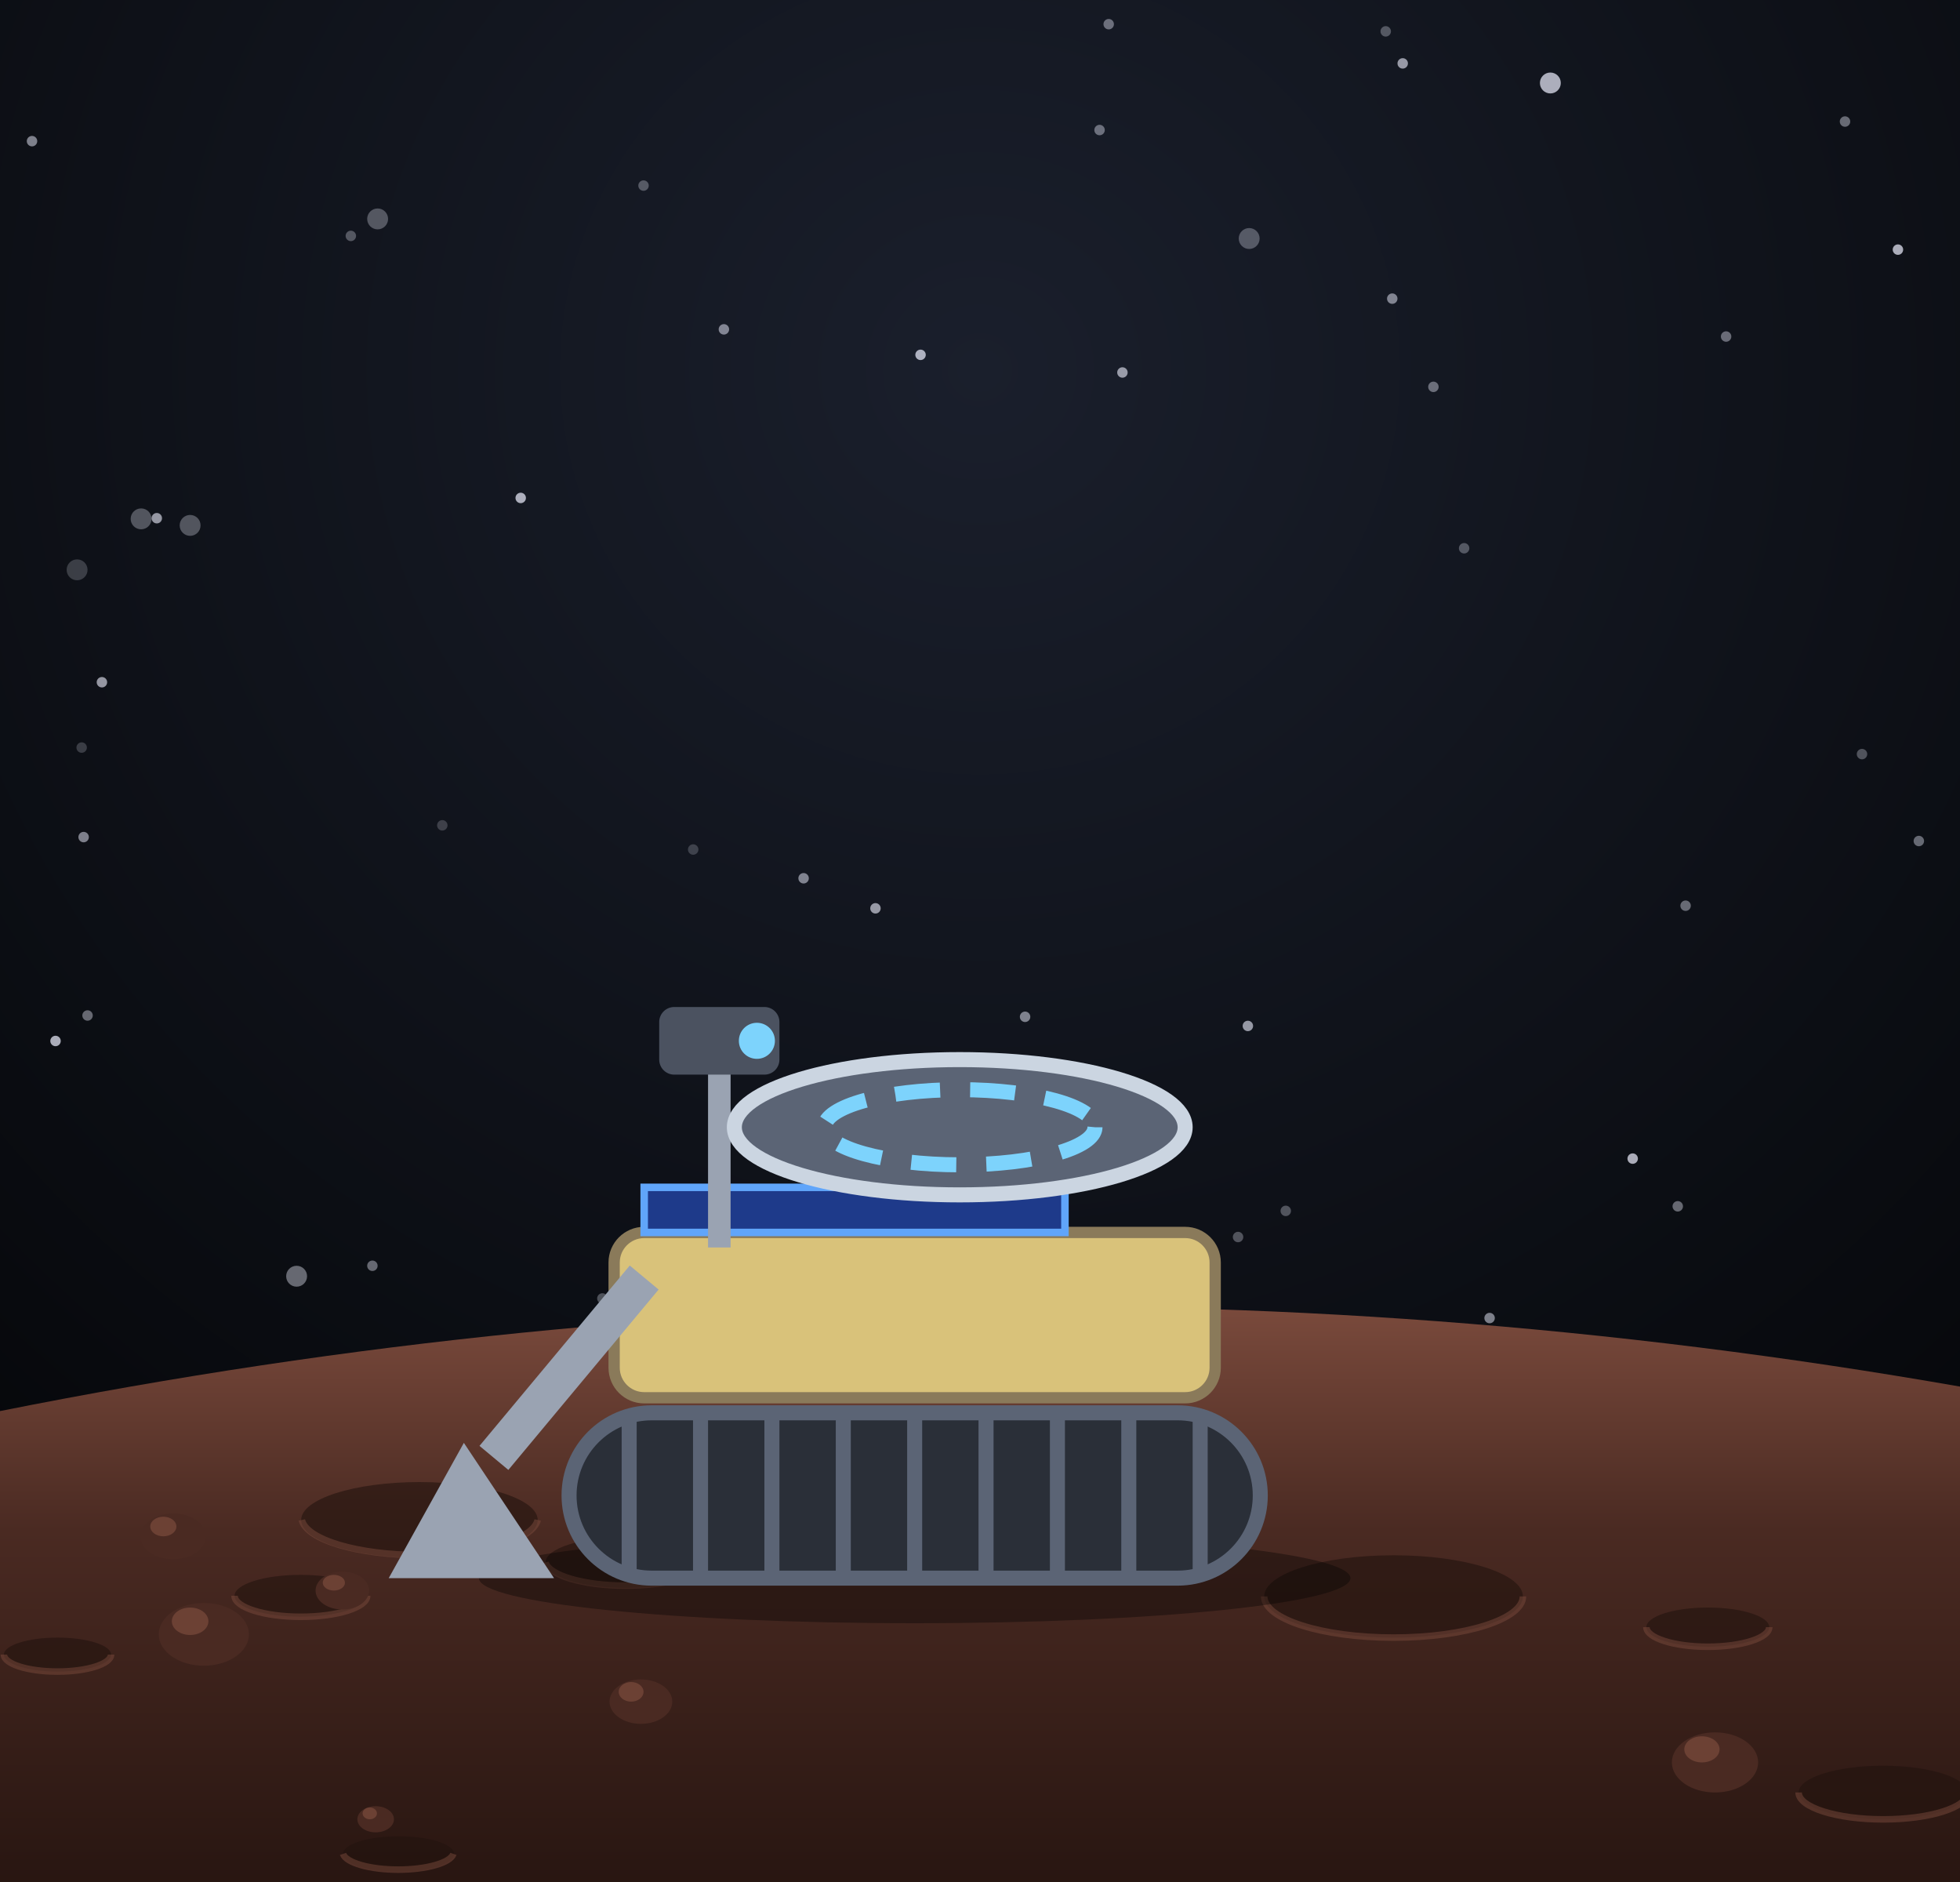
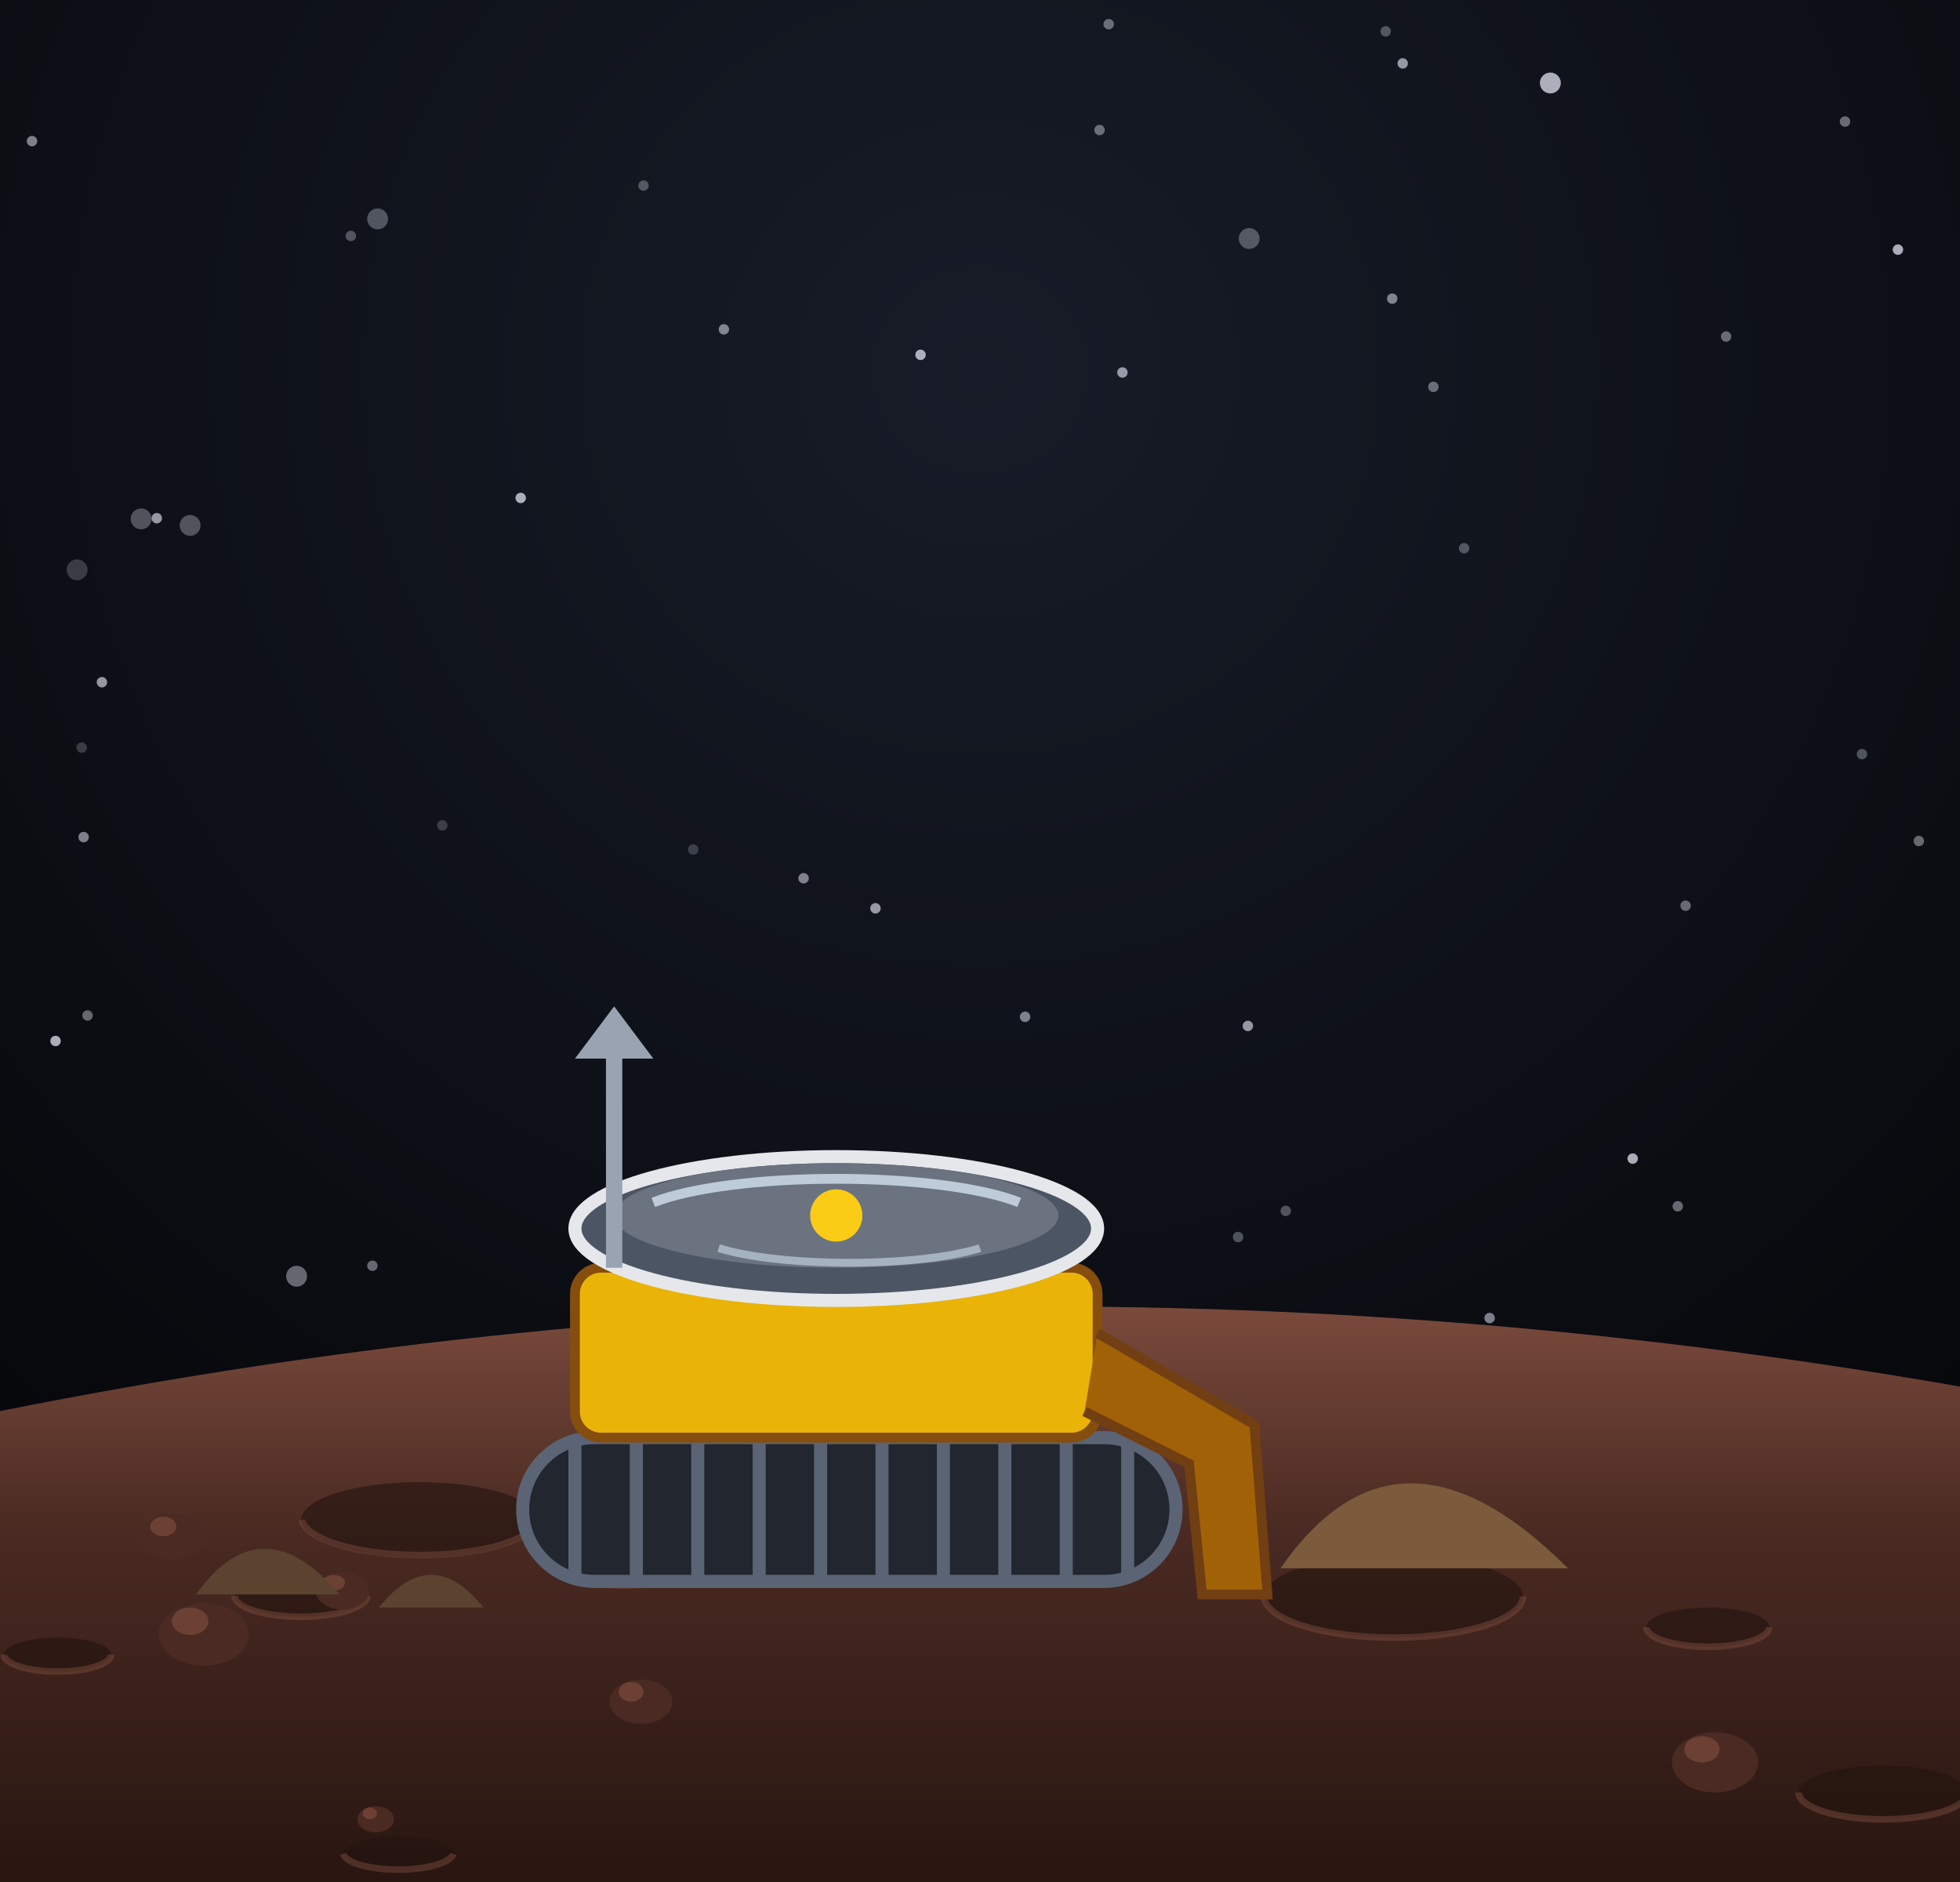
<svg xmlns="http://www.w3.org/2000/svg" viewBox="0 0 300 288" width="300" height="288">
  <defs>
    <filter id="glow" x="-50%" y="-50%" width="200%" height="200%">
      <feGaussianBlur stdDeviation="4" result="b" />
      <feMerge>
        <feMergeNode in="b" />
        <feMergeNode in="SourceGraphic" />
      </feMerge>
    </filter>
    <filter id="soft" x="-50%" y="-50%" width="200%" height="200%">
      <feGaussianBlur stdDeviation="9" />
    </filter>
    <radialGradient id="bg" cx="50%" cy="20%" r="85%">
-       <stop offset="0%" stop-color="#1a1f2c" />
+       <stop offset="0%" stop-color="#171c28" />
      <stop offset="100%" stop-color="#040507" />
    </radialGradient>
    <linearGradient id="shHull" x1="0" y1="0" x2="1" y2="0">
      <stop offset="0" stop-color="#e3e7ee" stop-opacity="1" />
      <stop offset="0.45" stop-color="#9aa3b2" stop-opacity="1" />
      <stop offset="1" stop-color="#3b424f" stop-opacity="1" />
    </linearGradient>
    <radialGradient id="shTank" cx="35%" cy="35%" r="70%">
      <stop offset="0" stop-color="#f4f6fa" stop-opacity="1" />
      <stop offset="0.55" stop-color="#a7b0be" stop-opacity="1" />
      <stop offset="1" stop-color="#4b5260" stop-opacity="1" />
    </radialGradient>
    <linearGradient id="shRad" x1="0" y1="0" x2="0" y2="1">
      <stop offset="0" stop-color="#3a4252" stop-opacity="1" />
      <stop offset="1" stop-color="#262c38" stop-opacity="1" />
    </linearGradient>
    <linearGradient id="shPv" x1="0" y1="0" x2="0" y2="1">
      <stop offset="0" stop-color="#1e3a8a" stop-opacity="1" />
      <stop offset="1" stop-color="#172554" stop-opacity="1" />
    </linearGradient>
  </defs>
  <rect width="300" height="288" fill="url(#bg)" />
  <circle cx="169.7" cy="3.7" r="0.8" fill="#eef0ff" opacity="0.4" />
  <circle cx="74.6" cy="258.9" r="0.8" fill="#eef0ff" opacity="0.2" />
  <circle cx="189.5" cy="189.3" r="0.8" fill="#eef0ff" opacity="0.3" />
  <circle cx="21.6" cy="79.4" r="1.6" fill="#eef0ff" opacity="0.3" />
  <circle cx="134" cy="139" r="0.8" fill="#eef0ff" opacity="0.6" />
  <circle cx="11.8" cy="87.2" r="1.6" fill="#eef0ff" opacity="0.2" />
  <circle cx="29.1" cy="80.4" r="1.6" fill="#eef0ff" opacity="0.3" />
  <circle cx="15.6" cy="104.4" r="0.8" fill="#eef0ff" opacity="0.6" />
  <circle cx="123" cy="134.4" r="0.8" fill="#eef0ff" opacity="0.5" />
  <circle cx="92.2" cy="198.7" r="0.8" fill="#eef0ff" opacity="0.3" />
  <circle cx="219.4" cy="59.2" r="0.8" fill="#eef0ff" opacity="0.4" />
  <circle cx="123.1" cy="234.9" r="1.6" fill="#eef0ff" opacity="0.4" />
  <circle cx="110.8" cy="50.4" r="0.8" fill="#eef0ff" opacity="0.5" />
  <circle cx="45.4" cy="195.3" r="1.6" fill="#eef0ff" opacity="0.4" />
  <circle cx="212.1" cy="4.8" r="0.8" fill="#eef0ff" opacity="0.3" />
  <circle cx="285" cy="115.4" r="0.8" fill="#eef0ff" opacity="0.3" />
  <circle cx="293.7" cy="128.7" r="0.8" fill="#eef0ff" opacity="0.4" />
  <circle cx="290" cy="212" r="0.8" fill="#eef0ff" opacity="0.5" />
  <circle cx="214.7" cy="9.7" r="0.8" fill="#eef0ff" opacity="0.6" />
  <circle cx="264.2" cy="51.5" r="0.8" fill="#eef0ff" opacity="0.4" />
  <circle cx="256.8" cy="184.6" r="0.8" fill="#eef0ff" opacity="0.4" />
  <circle cx="100" cy="213.3" r="1.6" fill="#eef0ff" opacity="0.6" />
  <circle cx="156.9" cy="155.6" r="0.8" fill="#eef0ff" opacity="0.5" />
  <circle cx="12.5" cy="114.4" r="0.8" fill="#eef0ff" opacity="0.2" />
  <circle cx="140.9" cy="54.3" r="0.8" fill="#eef0ff" opacity="0.7" />
  <circle cx="171.8" cy="57" r="0.8" fill="#eef0ff" opacity="0.6" />
  <circle cx="57" cy="193.7" r="0.8" fill="#eef0ff" opacity="0.4" />
  <circle cx="237.3" cy="12.7" r="1.6" fill="#eef0ff" opacity="0.7" />
  <circle cx="208.9" cy="235.8" r="0.8" fill="#eef0ff" opacity="0.7" />
  <circle cx="290.5" cy="38.2" r="0.8" fill="#eef0ff" opacity="0.7" />
  <circle cx="289.3" cy="280.3" r="1.6" fill="#eef0ff" opacity="0.5" />
  <circle cx="168.3" cy="19.9" r="0.8" fill="#eef0ff" opacity="0.4" />
  <circle cx="12.8" cy="128.1" r="0.8" fill="#eef0ff" opacity="0.5" />
  <circle cx="196.8" cy="185.3" r="0.8" fill="#eef0ff" opacity="0.3" />
  <circle cx="249.9" cy="177.3" r="0.8" fill="#eef0ff" opacity="0.7" />
  <circle cx="24" cy="79.3" r="0.8" fill="#eef0ff" opacity="0.6" />
  <circle cx="159.8" cy="207.6" r="0.8" fill="#eef0ff" opacity="0.6" />
  <circle cx="53.7" cy="36.1" r="0.8" fill="#eef0ff" opacity="0.3" />
  <circle cx="224.1" cy="83.9" r="0.8" fill="#eef0ff" opacity="0.3" />
  <circle cx="78.5" cy="251.3" r="0.8" fill="#eef0ff" opacity="0.7" />
  <circle cx="79.7" cy="76.2" r="0.8" fill="#eef0ff" opacity="0.7" />
  <circle cx="213.1" cy="45.7" r="0.8" fill="#eef0ff" opacity="0.5" />
  <circle cx="152.6" cy="220.3" r="0.8" fill="#eef0ff" opacity="0.3" />
  <circle cx="228" cy="201.7" r="0.8" fill="#eef0ff" opacity="0.5" />
  <circle cx="191" cy="157" r="0.8" fill="#eef0ff" opacity="0.6" />
  <circle cx="282.4" cy="18.6" r="0.8" fill="#eef0ff" opacity="0.4" />
  <circle cx="98.5" cy="28.4" r="0.8" fill="#eef0ff" opacity="0.3" />
  <circle cx="57.8" cy="33.5" r="1.6" fill="#eef0ff" opacity="0.3" />
  <circle cx="67.7" cy="126.3" r="0.8" fill="#eef0ff" opacity="0.2" />
  <circle cx="191.2" cy="36.5" r="1.6" fill="#eef0ff" opacity="0.3" />
  <circle cx="13.4" cy="155.4" r="0.8" fill="#eef0ff" opacity="0.4" />
  <circle cx="8.5" cy="159.3" r="0.8" fill="#eef0ff" opacity="0.7" />
  <circle cx="106.1" cy="130" r="0.8" fill="#eef0ff" opacity="0.2" />
  <circle cx="258" cy="138.6" r="0.8" fill="#eef0ff" opacity="0.4" />
  <circle cx="4.9" cy="21.6" r="0.8" fill="#eef0ff" opacity="0.5" />
  <defs>
    <linearGradient id="gr" x1="0" y1="0" x2="0" y2="1">
      <stop offset="0" stop-color="#7a4a3c" stop-opacity="1" />
      <stop offset="0.35" stop-color="#4a2a22" stop-opacity="1" />
      <stop offset="1" stop-color="#22120e" stop-opacity="1" />
    </linearGradient>
  </defs>
  <path d="M-10,218 Q150,184 310,214 L310,298 L-10,298 Z" fill="url(#gr)" />
  <ellipse cx="134.4" cy="233.7" rx="10.8" ry="3.4" fill="#22120e" opacity="0.6" />
  <path d="M123.6,233.7 A10.8,3.4 0 0 0 145.2,233.7" stroke="#7a4a3c" stroke-width="1" fill="none" opacity="0.5" />
  <ellipse cx="261.4" cy="249" rx="9.4" ry="3" fill="#22120e" opacity="0.6" />
  <path d="M252,249 A9.4,3 0 0 0 270.8,249" stroke="#7a4a3c" stroke-width="1" fill="none" opacity="0.5" />
  <ellipse cx="46" cy="244.2" rx="10.1" ry="3.2" fill="#22120e" opacity="0.6" />
  <path d="M35.9,244.2 A10.1,3.2 0 0 0 56.2,244.2" stroke="#7a4a3c" stroke-width="1" fill="none" opacity="0.5" />
  <ellipse cx="213.3" cy="244.3" rx="19.8" ry="6.3" fill="#22120e" opacity="0.6" />
  <path d="M193.5,244.3 A19.8,6.3 0 0 0 233.1,244.3" stroke="#7a4a3c" stroke-width="1" fill="none" opacity="0.5" />
  <ellipse cx="288.2" cy="274.3" rx="12.9" ry="4.1" fill="#22120e" opacity="0.6" />
  <path d="M275.3,274.3 A12.9,4.1 0 0 0 301.2,274.3" stroke="#7a4a3c" stroke-width="1" fill="none" opacity="0.5" />
  <ellipse cx="95.8" cy="239.1" rx="12.3" ry="3.9" fill="#22120e" opacity="0.6" />
  <path d="M83.5,239.1 A12.3,3.9 0 0 0 108,239.1" stroke="#7a4a3c" stroke-width="1" fill="none" opacity="0.5" />
  <ellipse cx="61" cy="283.7" rx="8.5" ry="2.7" fill="#22120e" opacity="0.6" />
  <path d="M52.5,283.7 A8.5,2.7 0 0 0 69.4,283.7" stroke="#7a4a3c" stroke-width="1" fill="none" opacity="0.5" />
  <ellipse cx="8.8" cy="253.2" rx="8.2" ry="2.6" fill="#22120e" opacity="0.6" />
  <path d="M0.6,253.2 A8.2,2.6 0 0 0 17,253.2" stroke="#7a4a3c" stroke-width="1" fill="none" opacity="0.5" />
  <ellipse cx="64.2" cy="232.6" rx="18.1" ry="5.8" fill="#22120e" opacity="0.6" />
  <path d="M46.2,232.6 A18.1,5.8 0 0 0 82.3,232.6" stroke="#7a4a3c" stroke-width="1" fill="none" opacity="0.5" />
  <ellipse cx="52.4" cy="243.4" rx="4.1" ry="2.9" fill="#4a2a22" />
  <ellipse cx="51.1" cy="242.2" rx="1.7" ry="1.2" fill="#7a4a3c" opacity="0.7" />
  <ellipse cx="98.1" cy="260.4" rx="4.8" ry="3.4" fill="#4a2a22" />
  <ellipse cx="96.6" cy="258.9" rx="1.9" ry="1.5" fill="#7a4a3c" opacity="0.7" />
  <ellipse cx="26.5" cy="235.1" rx="5" ry="3.5" fill="#4a2a22" />
  <ellipse cx="25" cy="233.6" rx="2" ry="1.5" fill="#7a4a3c" opacity="0.7" />
  <ellipse cx="262.5" cy="269.7" rx="6.6" ry="4.6" fill="#4a2a22" />
  <ellipse cx="260.5" cy="267.7" rx="2.7" ry="2" fill="#7a4a3c" opacity="0.7" />
  <ellipse cx="31.2" cy="250.1" rx="6.9" ry="4.8" fill="#4a2a22" />
  <ellipse cx="29.1" cy="248.1" rx="2.8" ry="2.1" fill="#7a4a3c" opacity="0.7" />
  <ellipse cx="57.5" cy="278.4" rx="2.8" ry="2" fill="#4a2a22" />
  <ellipse cx="56.6" cy="277.5" rx="1.1" ry="0.9" fill="#7a4a3c" opacity="0.7" />
-   <g transform="translate(140 230) scale(1.15)">
-     <ellipse cx="0" cy="10" rx="58" ry="6" fill="#000" opacity="0.35" />
-     <rect x="-46" y="-12" width="92" height="22" rx="11" fill="#2a2f38" stroke="#5b6475" stroke-width="2" />
-     <line x1="-38" y1="-12" x2="-38" y2="10" stroke="#5b6475" stroke-width="2" />
-     <line x1="-28.5" y1="-12" x2="-28.5" y2="10" stroke="#5b6475" stroke-width="2" />
-     <line x1="-19" y1="-12" x2="-19" y2="10" stroke="#5b6475" stroke-width="2" />
-     <line x1="-9.5" y1="-12" x2="-9.5" y2="10" stroke="#5b6475" stroke-width="2" />
-     <line x1="0" y1="-12" x2="0" y2="10" stroke="#5b6475" stroke-width="2" />
-     <line x1="9.5" y1="-12" x2="9.5" y2="10" stroke="#5b6475" stroke-width="2" />
-     <line x1="19" y1="-12" x2="19" y2="10" stroke="#5b6475" stroke-width="2" />
-     <line x1="28.5" y1="-12" x2="28.5" y2="10" stroke="#5b6475" stroke-width="2" />
-     <line x1="38" y1="-12" x2="38" y2="10" stroke="#5b6475" stroke-width="2" />
-     <rect x="-40" y="-36" width="80" height="22" rx="4" fill="#d9c27a" stroke="#8a7a5a" stroke-width="1.5" />
-     <rect x="-36" y="-42" width="56" height="6" fill="#1e3a8a" stroke="#60a5fa" stroke-width="1" />
-     <line x1="-26" y1="-34" x2="-26" y2="-58" stroke="#9aa3b2" stroke-width="3" />
-     <rect x="-34" y="-66" width="16" height="9" rx="2" fill="#4b5260" />
-     <circle cx="-21" cy="-61.5" r="2.4" fill="#7dd3fc" />
-     <ellipse cx="6" cy="-50" rx="30" ry="9" fill="#5b6475" stroke="#cbd5e1" stroke-width="2" />
-     <ellipse cx="6" cy="-50" rx="18" ry="5" fill="none" stroke="#7dd3fc" stroke-width="2" stroke-dasharray="6 4" />
-     <path d="M-36,-30 L-56,-6" stroke="#9aa3b2" stroke-width="5" />
-     <path d="M-60,-8 L-48,10 L-70,10 Z" fill="#9aa3b2" />
+   <path d="M196,240 Q214,214 240,240 Z" fill="#7c5a3c" />
+   <path d="M30,244 Q40,230 52,244 Z M58,246 Q66,236 74,246 Z" fill="#5b4330" />
+   <g transform="translate(130 232)">
+     <rect x="-50" y="-12" width="100" height="22" rx="11" fill="#22262e" stroke="#5b6475" stroke-width="2" />
+     <line x1="-42" y1="-12" x2="-42" y2="10" stroke="#5b6475" stroke-width="2" />
+     <line x1="-32.6" y1="-12" x2="-32.6" y2="10" stroke="#5b6475" stroke-width="2" />
+     <line x1="-23.2" y1="-12" x2="-23.2" y2="10" stroke="#5b6475" stroke-width="2" />
+     <line x1="-13.8" y1="-12" x2="-13.8" y2="10" stroke="#5b6475" stroke-width="2" />
+     <line x1="-4.4" y1="-12" x2="-4.4" y2="10" stroke="#5b6475" stroke-width="2" />
+     <line x1="5" y1="-12" x2="5" y2="10" stroke="#5b6475" stroke-width="2" />
+     <line x1="14.4" y1="-12" x2="14.4" y2="10" stroke="#5b6475" stroke-width="2" />
+     <line x1="23.8" y1="-12" x2="23.8" y2="10" stroke="#5b6475" stroke-width="2" />
+     <line x1="33.2" y1="-12" x2="33.2" y2="10" stroke="#5b6475" stroke-width="2" />
+     <line x1="42.6" y1="-12" x2="42.6" y2="10" stroke="#5b6475" stroke-width="2" />
+     <rect x="-42" y="-38" width="80" height="26" rx="4" fill="#eab308" stroke="#854d0e" stroke-width="1.5" />
+     <ellipse cx="-2" cy="-44" rx="40" ry="11" fill="#4b5563" stroke="#e5e7eb" stroke-width="2" />
+     <ellipse cx="-2" cy="-46" rx="34" ry="8" fill="#6b7280" />
+     <path d="M-30,-48 A32,7 0 0 1 26,-48" stroke="#e0f2fe" stroke-width="1.5" fill="none" opacity="0.7" />
+     <path d="M-20,-41 A24,5 0 0 0 20,-41" stroke="#e0f2fe" stroke-width="1.2" fill="none" opacity="0.5" />
+     <circle cx="-2" cy="-46" r="4" fill="#facc15" />
+     <line x1="-36" y1="-38" x2="-36" y2="-70" stroke="#9aa3b2" stroke-width="2.5" />
+     <path d="M-42,-70 L-30,-70 L-36,-78 Z" fill="#9aa3b2" />
+     <path d="M38,-28 L62,-14 L64,12 L54,12 L52,-8 L36,-16" fill="#a16207" stroke="#713f12" stroke-width="1.5" />
  </g>
</svg>
